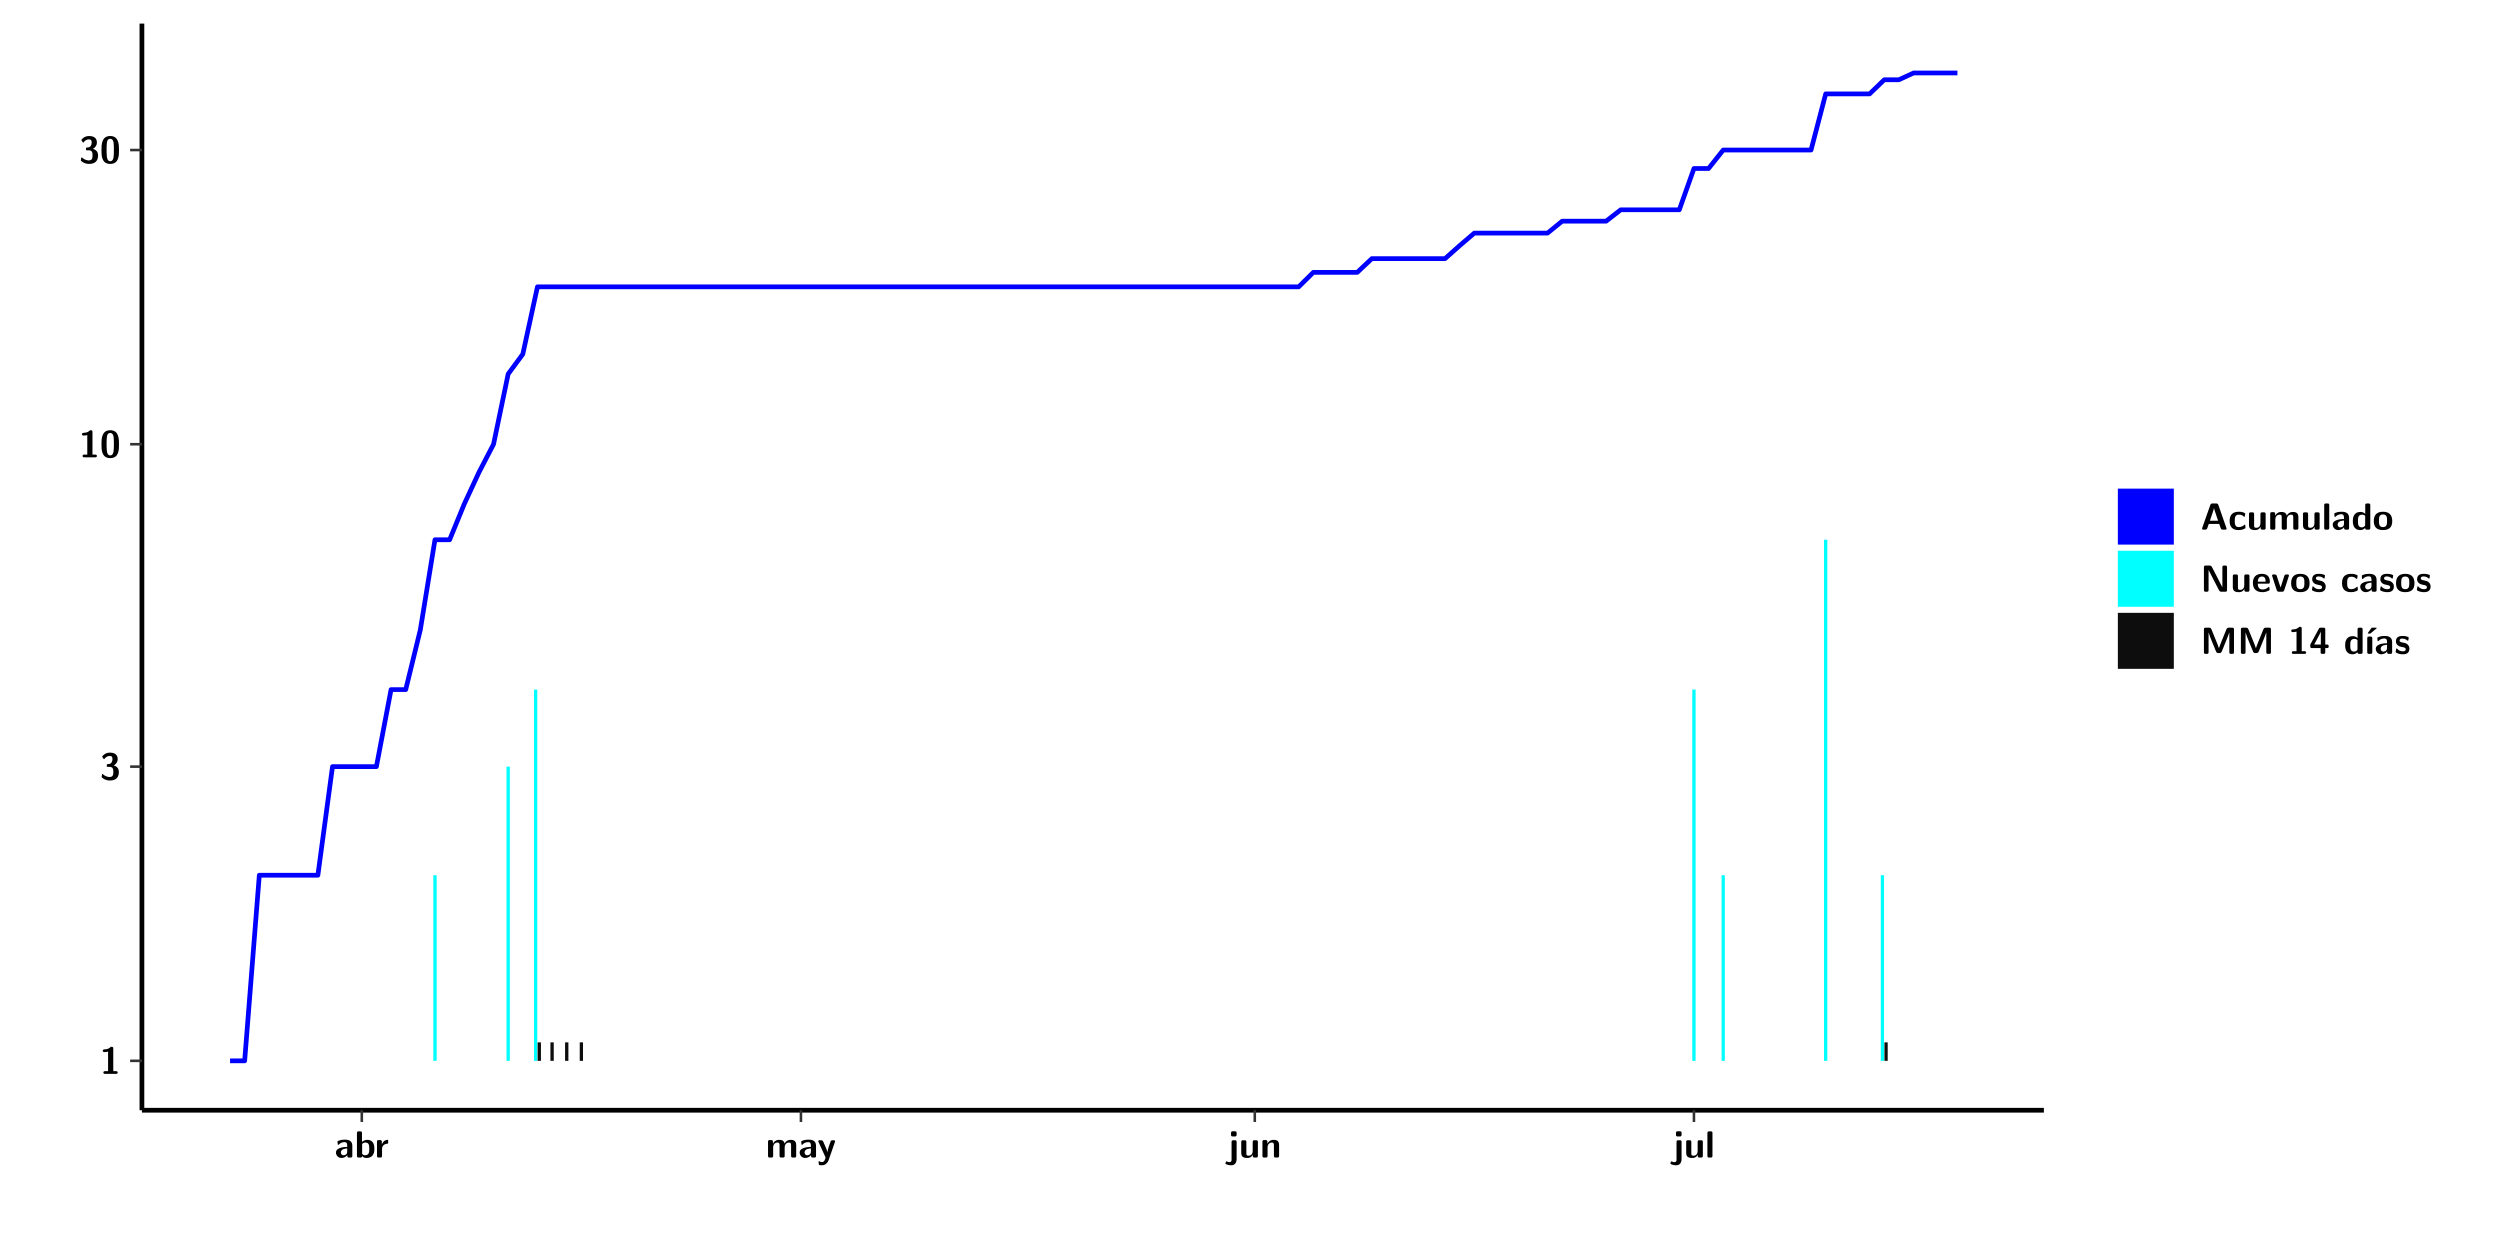
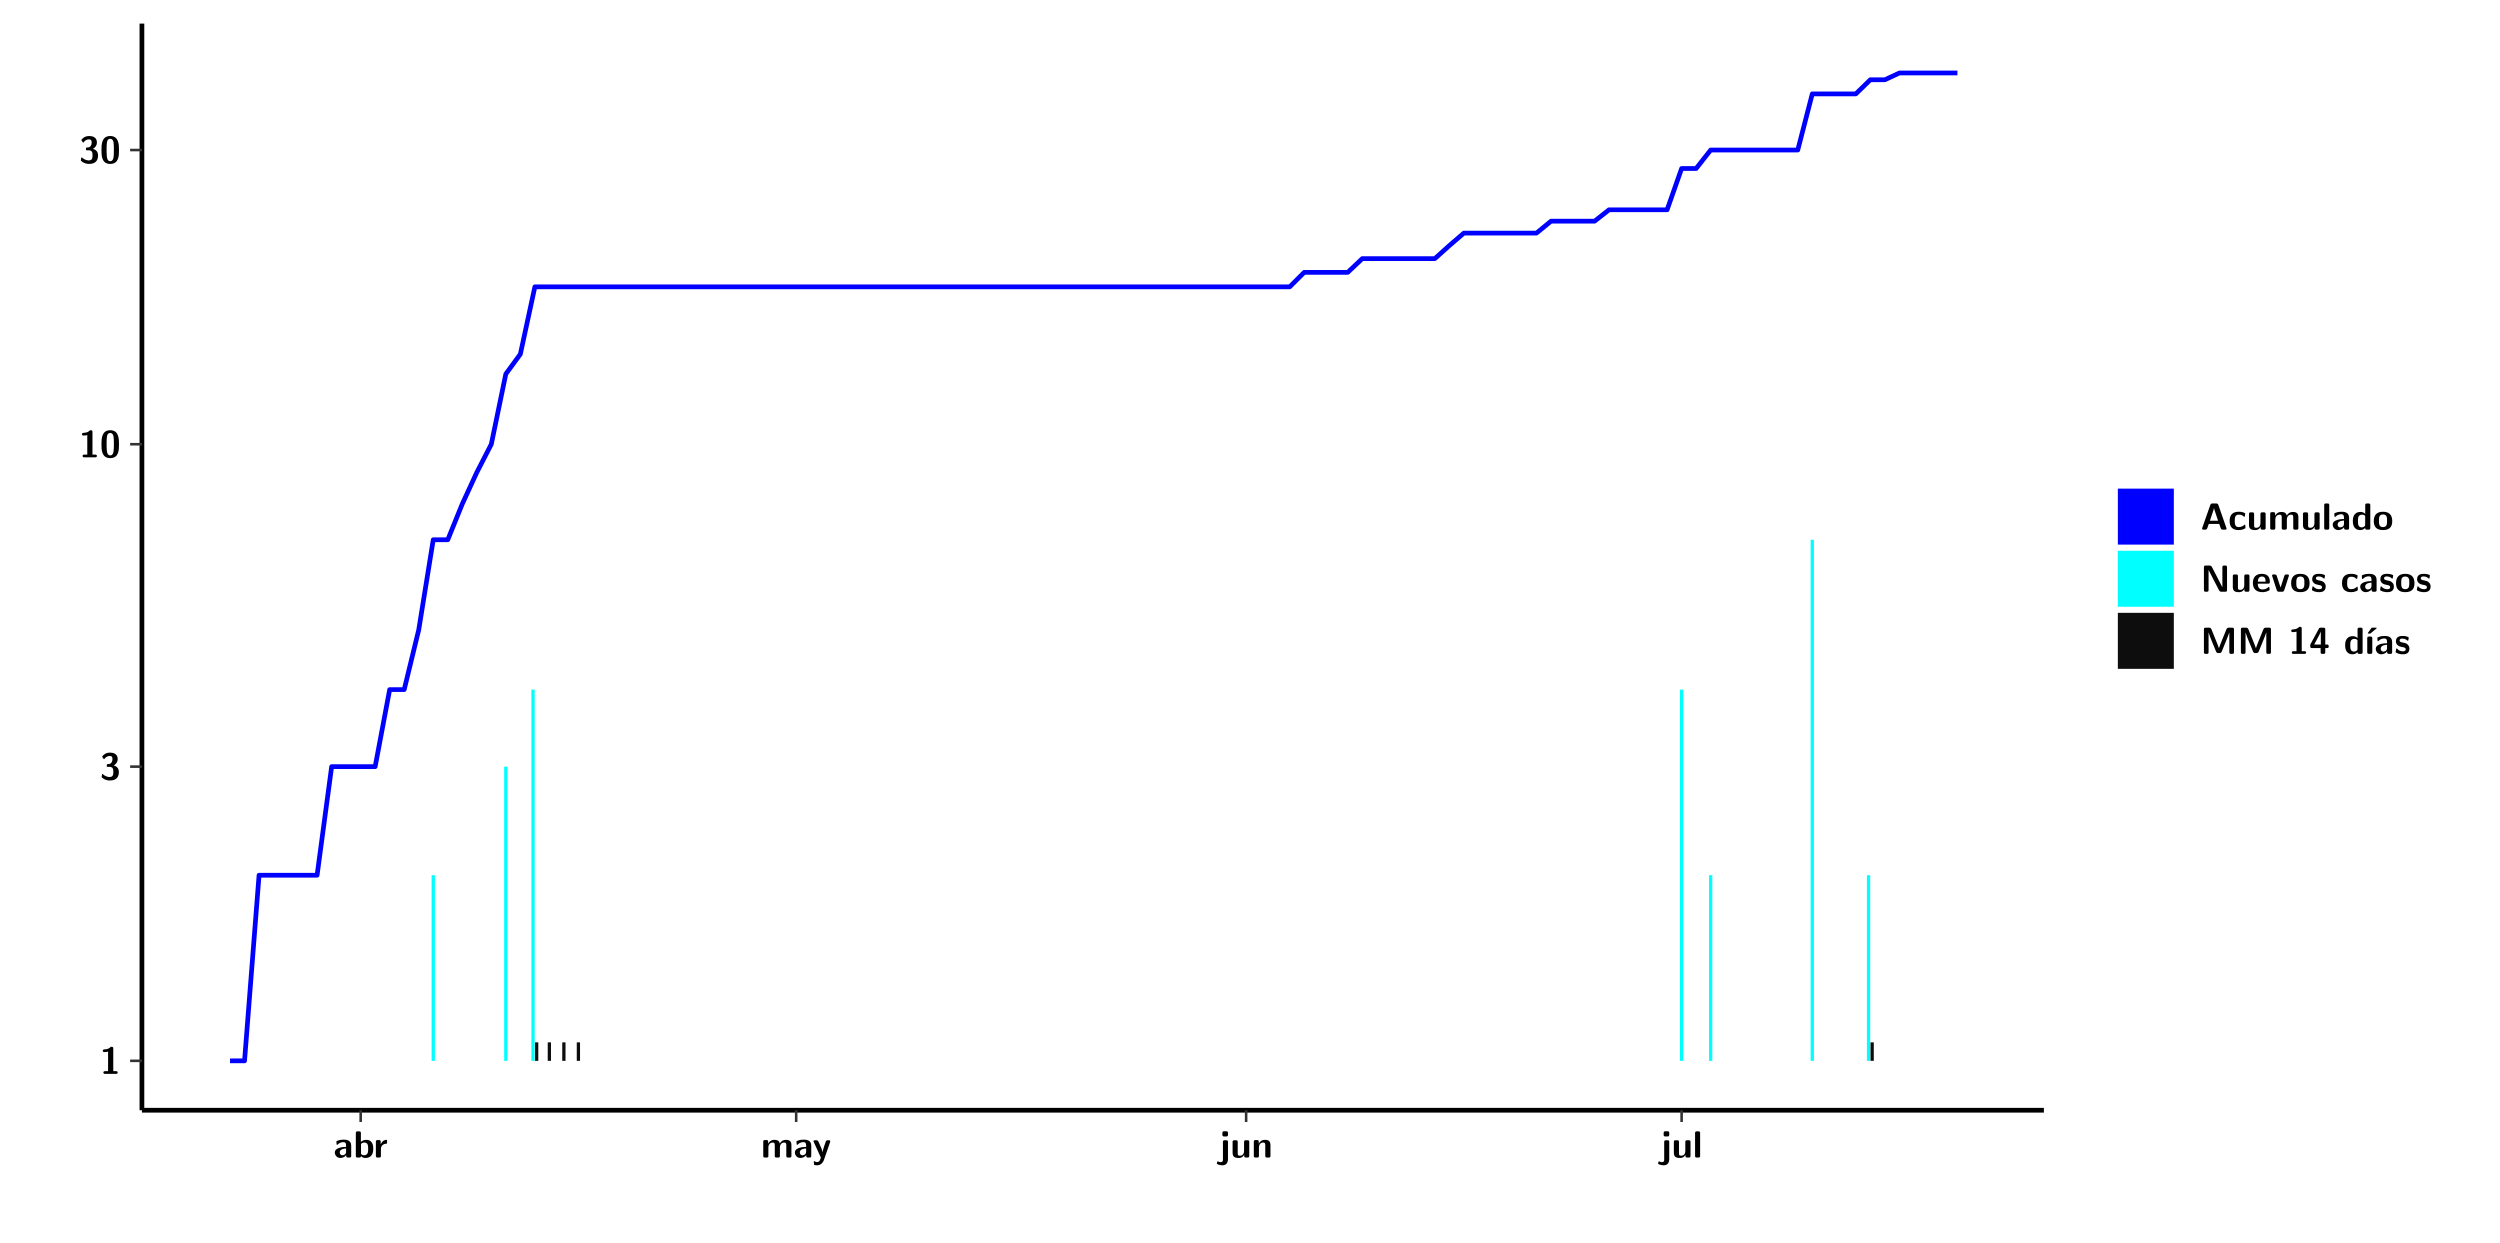
<svg xmlns="http://www.w3.org/2000/svg" xmlns:xlink="http://www.w3.org/1999/xlink" width="579.653pt" height="288pt" viewBox="0 0 579.653 288" version="1.1">
  <defs>
    <g>
      <symbol overflow="visible" id="glyph0-0">
        <path style="stroke:none;" d="" />
      </symbol>
      <symbol overflow="visible" id="glyph0-1">
        <path style="stroke:none;" d="M 3.109 -5.859 C 3.109 -6.016 3.109 -6.281 2.719 -6.281 C 2.547 -6.281 2.516 -6.266 2.406 -6.156 C 2.25 -6.016 1.922 -5.688 1.047 -5.672 C 0.891 -5.672 0.672 -5.609 0.672 -5.359 C 0.672 -5.047 0.969 -5.047 1.094 -5.047 C 1.344 -5.047 1.656 -5.078 1.906 -5.156 L 1.906 -0.625 L 1.234 -0.625 C 1.109 -0.625 0.812 -0.625 0.812 -0.312 C 0.812 0 1.109 0 1.234 0 L 3.719 0 C 3.828 0 4.141 0 4.141 -0.312 C 4.141 -0.625 3.828 -0.625 3.719 -0.625 L 3.109 -0.625 Z M 3.109 -5.859 " />
      </symbol>
      <symbol overflow="visible" id="glyph0-2">
        <path style="stroke:none;" d="M 0.844 -4.859 C 0.906 -4.766 0.953 -4.766 0.969 -4.766 C 1.031 -4.766 1.047 -4.797 1.094 -4.859 C 1.547 -5.5 2.172 -5.5 2.281 -5.5 C 2.844 -5.5 2.922 -5.203 2.922 -4.781 C 2.922 -4.656 2.922 -4.234 2.641 -3.906 C 2.438 -3.656 2.219 -3.641 1.953 -3.625 C 1.859 -3.609 1.688 -3.609 1.672 -3.578 C 1.609 -3.562 1.609 -3.5 1.609 -3.359 L 1.609 -3.203 C 1.609 -2.984 1.609 -2.969 1.844 -2.969 L 2.219 -2.969 C 3.031 -2.969 3.125 -2.469 3.125 -1.797 C 3.125 -1.203 3.062 -0.625 2.266 -0.625 C 1.984 -0.625 1.328 -0.688 0.75 -1.25 C 0.672 -1.328 0.656 -1.328 0.625 -1.328 C 0.531 -1.328 0.516 -1.25 0.516 -1.234 C 0.516 -1.234 0.406 -0.672 0.406 -0.625 C 0.406 -0.516 1.156 0.188 2.312 0.188 C 3.812 0.188 4.406 -0.609 4.406 -1.781 C 4.406 -2.562 3.984 -3.109 3.203 -3.297 C 3.906 -3.688 4.141 -4.266 4.141 -4.766 C 4.141 -6.156 2.891 -6.281 2.328 -6.281 C 1.125 -6.281 0.531 -5.422 0.531 -5.344 C 0.531 -5.297 0.594 -5.219 0.594 -5.219 Z M 0.844 -4.859 " />
      </symbol>
      <symbol overflow="visible" id="glyph0-3">
        <path style="stroke:none;" d="M 4.438 -3 C 4.438 -4.203 4.438 -6.281 2.406 -6.281 C 0.375 -6.281 0.375 -4.219 0.375 -3 C 0.375 -1.812 0.375 0.188 2.406 0.188 C 4.438 0.188 4.438 -1.781 4.438 -3 Z M 2.406 -0.438 C 1.75 -0.438 1.656 -1.25 1.625 -1.484 C 1.562 -1.953 1.562 -2.766 1.562 -3.125 C 1.562 -3.641 1.562 -4.203 1.625 -4.641 C 1.641 -4.875 1.734 -5.641 2.406 -5.641 C 3.047 -5.641 3.156 -4.906 3.188 -4.734 C 3.25 -4.281 3.25 -3.594 3.25 -3.125 C 3.25 -2.625 3.25 -1.953 3.188 -1.469 C 3.156 -1.234 3.062 -0.438 2.406 -0.438 Z M 2.406 -0.438 " />
      </symbol>
      <symbol overflow="visible" id="glyph0-4">
        <path style="stroke:none;" d="M 4.062 -2.766 C 4.062 -4.156 2.734 -4.156 2.297 -4.156 C 1.891 -4.156 1.453 -4.125 0.859 -3.891 C 0.672 -3.797 0.625 -3.781 0.625 -3.688 C 0.625 -3.625 0.688 -3.109 0.688 -3.047 C 0.703 -2.984 0.75 -2.938 0.812 -2.938 C 0.844 -2.938 0.875 -2.969 0.906 -3 C 1.281 -3.391 1.719 -3.578 2.266 -3.578 C 2.734 -3.578 2.875 -3.297 2.875 -2.781 L 2.875 -2.469 C 2.562 -2.469 0.266 -2.453 0.266 -1.172 C 0.266 -0.547 0.766 0.094 1.531 0.094 C 1.828 0.094 2.484 0.016 2.906 -0.594 L 2.906 -0.422 C 2.906 -0.141 2.969 0 3.328 0 L 3.641 0 C 3.984 0 4.062 -0.109 4.062 -0.422 Z M 2.875 -1.344 C 2.875 -0.531 2.047 -0.531 2.016 -0.531 C 1.641 -0.531 1.406 -0.844 1.406 -1.188 C 1.406 -2.047 2.625 -2.109 2.875 -2.109 Z M 2.875 -1.344 " />
      </symbol>
      <symbol overflow="visible" id="glyph0-5">
        <path style="stroke:none;" d="M 1.703 -5.656 C 1.703 -5.938 1.641 -6.078 1.281 -6.078 L 0.953 -6.078 C 0.641 -6.078 0.531 -5.984 0.531 -5.656 L 0.531 -0.422 C 0.531 -0.109 0.625 0 0.953 0 L 1.312 0 C 1.453 0 1.719 0 1.734 -0.344 C 2.125 0.094 2.578 0.094 2.719 0.094 C 4.578 0.094 4.578 -1.594 4.578 -2.031 C 4.578 -2.453 4.578 -4.109 2.938 -4.109 C 2.219 -4.109 1.781 -3.703 1.703 -3.625 Z M 1.734 -3.172 C 1.844 -3.281 2.109 -3.484 2.5 -3.484 C 3.391 -3.484 3.391 -2.672 3.391 -2.016 C 3.391 -1.375 3.391 -0.531 2.406 -0.531 C 2.047 -0.531 1.828 -0.75 1.734 -0.875 Z M 1.734 -3.172 " />
      </symbol>
      <symbol overflow="visible" id="glyph0-6">
        <path style="stroke:none;" d="M 1.703 -2.016 C 1.703 -2.844 2.391 -3.188 2.938 -3.219 C 3.109 -3.234 3.125 -3.234 3.125 -3.469 L 3.125 -3.875 C 3.125 -4.047 3.125 -4.109 2.969 -4.109 C 2.719 -4.109 2.078 -4.031 1.672 -3.078 L 1.656 -3.078 L 1.656 -3.641 C 1.656 -3.922 1.594 -4.062 1.234 -4.062 L 0.953 -4.062 C 0.641 -4.062 0.531 -3.969 0.531 -3.641 L 0.531 -0.422 C 0.531 -0.109 0.625 0 0.953 0 L 1.281 0 C 1.609 0 1.703 -0.109 1.703 -0.422 Z M 1.703 -2.016 " />
      </symbol>
      <symbol overflow="visible" id="glyph0-7">
        <path style="stroke:none;" d="M 7.062 -2.844 C 7.062 -3.75 6.672 -4.109 5.781 -4.109 C 5.156 -4.109 4.688 -3.828 4.359 -3.25 C 4.219 -4.078 3.484 -4.109 3.109 -4.109 C 2.938 -4.109 2.578 -4.109 2.188 -3.828 C 1.906 -3.625 1.734 -3.344 1.672 -3.203 L 1.672 -3.641 C 1.672 -3.922 1.609 -4.062 1.25 -4.062 L 0.953 -4.062 C 0.625 -4.062 0.531 -3.969 0.531 -3.641 L 0.531 -0.422 C 0.531 -0.109 0.625 0 0.953 0 L 1.297 0 C 1.625 0 1.719 -0.109 1.719 -0.422 L 1.719 -2.359 C 1.719 -3.141 2.25 -3.484 2.688 -3.484 C 3.109 -3.484 3.203 -3.297 3.203 -2.828 L 3.203 -0.422 C 3.203 -0.109 3.297 0 3.625 0 L 3.969 0 C 4.297 0 4.391 -0.109 4.391 -0.422 L 4.391 -2.359 C 4.391 -3.141 4.922 -3.484 5.359 -3.484 C 5.781 -3.484 5.875 -3.297 5.875 -2.828 L 5.875 -0.422 C 5.875 -0.109 5.969 0 6.297 0 L 6.641 0 C 6.984 0 7.062 -0.109 7.062 -0.422 Z M 7.062 -2.844 " />
      </symbol>
      <symbol overflow="visible" id="glyph0-8">
        <path style="stroke:none;" d="M 4.109 -3.609 C 4.141 -3.719 4.141 -3.734 4.141 -3.781 C 4.141 -4.016 3.906 -4.016 3.797 -4.016 L 3.609 -4.016 C 3.469 -4.016 3.266 -4.016 3.141 -3.812 C 3.109 -3.766 2.406 -1.828 2.359 -1.25 L 2.344 -1.25 C 2.312 -1.672 1.953 -2.484 1.562 -3.328 C 1.328 -3.891 1.266 -4.016 0.828 -4.016 L 0.594 -4.016 C 0.469 -4.016 0.25 -4.016 0.25 -3.781 C 0.25 -3.75 0.281 -3.688 0.297 -3.641 L 1.953 0 C 1.891 0.188 1.859 0.281 1.828 0.375 C 1.734 0.656 1.578 1.047 1.109 1.047 C 0.812 1.047 0.609 0.922 0.516 0.875 C 0.469 0.844 0.453 0.828 0.422 0.828 C 0.391 0.828 0.312 0.859 0.312 0.969 C 0.312 1.031 0.375 1.641 0.391 1.672 C 0.469 1.781 0.953 1.797 1.094 1.797 C 2.172 1.797 2.609 0.766 2.672 0.547 Z M 4.109 -3.609 " />
      </symbol>
      <symbol overflow="visible" id="glyph0-9">
        <path style="stroke:none;" d="M 1.969 -5.672 C 1.969 -5.953 1.906 -6.094 1.547 -6.094 L 1.094 -6.094 C 0.766 -6.094 0.672 -5.984 0.672 -5.672 L 0.672 -5.312 C 0.672 -5.031 0.734 -4.891 1.094 -4.891 L 1.547 -4.891 C 1.875 -4.891 1.969 -5 1.969 -5.312 Z M 0.797 0.484 C 0.797 0.703 0.797 1.062 0.25 1.062 C 0.156 1.062 -0.094 1.031 -0.266 0.922 C -0.359 0.875 -0.375 0.875 -0.406 0.875 C -0.484 0.875 -0.5 0.922 -0.547 1.094 C -0.609 1.281 -0.625 1.359 -0.625 1.391 C -0.625 1.547 0.109 1.797 0.656 1.797 C 1.625 1.797 1.969 1.141 1.969 0.281 L 1.969 -3.594 C 1.969 -3.875 1.906 -4.016 1.547 -4.016 L 1.219 -4.016 C 0.891 -4.016 0.797 -3.906 0.797 -3.594 Z M 0.797 0.484 " />
      </symbol>
      <symbol overflow="visible" id="glyph0-10">
        <path style="stroke:none;" d="M 4.391 -3.594 C 4.391 -3.875 4.328 -4.016 3.969 -4.016 L 3.609 -4.016 C 3.281 -4.016 3.188 -3.906 3.188 -3.594 L 3.188 -1.516 C 3.188 -0.938 2.891 -0.438 2.266 -0.438 C 1.766 -0.438 1.719 -0.562 1.719 -1.031 L 1.719 -3.594 C 1.719 -3.875 1.656 -4.016 1.297 -4.016 L 0.953 -4.016 C 0.625 -4.016 0.531 -3.922 0.531 -3.594 L 0.531 -1.109 C 0.531 -0.172 1.031 0.094 1.953 0.094 C 2.188 0.094 2.812 0.094 3.219 -0.656 L 3.219 -0.422 C 3.219 -0.141 3.281 0 3.641 0 L 3.969 0 C 4.297 0 4.391 -0.109 4.391 -0.422 Z M 4.391 -3.594 " />
      </symbol>
      <symbol overflow="visible" id="glyph0-11">
        <path style="stroke:none;" d="M 4.391 -2.844 C 4.391 -3.75 4 -4.109 3.109 -4.109 C 2.188 -4.109 1.781 -3.438 1.672 -3.203 L 1.672 -3.641 C 1.672 -3.922 1.609 -4.062 1.25 -4.062 L 0.953 -4.062 C 0.625 -4.062 0.531 -3.969 0.531 -3.641 L 0.531 -0.422 C 0.531 -0.109 0.625 0 0.953 0 L 1.297 0 C 1.625 0 1.719 -0.109 1.719 -0.422 L 1.719 -2.359 C 1.719 -3.125 2.219 -3.484 2.688 -3.484 C 3.109 -3.484 3.188 -3.281 3.188 -2.828 L 3.188 -0.422 C 3.188 -0.141 3.25 0 3.609 0 L 3.969 0 C 4.297 0 4.391 -0.109 4.391 -0.422 Z M 4.391 -2.844 " />
      </symbol>
      <symbol overflow="visible" id="glyph0-12">
        <path style="stroke:none;" d="M 1.703 -5.656 C 1.703 -5.938 1.641 -6.078 1.281 -6.078 L 0.953 -6.078 C 0.641 -6.078 0.531 -5.984 0.531 -5.656 L 0.531 -0.422 C 0.531 -0.109 0.625 0 0.953 0 L 1.281 0 C 1.609 0 1.703 -0.109 1.703 -0.422 Z M 1.703 -5.656 " />
      </symbol>
      <symbol overflow="visible" id="glyph0-13">
        <path style="stroke:none;" d="M 4.156 -5.703 C 4.031 -6.078 3.766 -6.078 3.594 -6.078 L 2.828 -6.078 C 2.641 -6.078 2.391 -6.078 2.266 -5.703 L 0.406 -0.406 C 0.375 -0.297 0.375 -0.281 0.375 -0.234 C 0.375 0 0.594 0 0.703 0 L 1.031 0 C 1.188 0 1.453 0 1.578 -0.344 L 1.922 -1.328 L 4.344 -1.328 L 4.641 -0.484 C 4.75 -0.172 4.812 0 5.234 0 L 5.703 0 C 5.828 0 6.047 0 6.047 -0.234 C 6.047 -0.281 6.047 -0.297 6 -0.406 Z M 2.812 -3.938 C 2.938 -4.328 3.062 -4.656 3.125 -4.969 L 3.141 -4.969 C 3.188 -4.766 3.188 -4.75 3.25 -4.547 L 4.078 -2.078 L 2.188 -2.078 Z M 2.812 -3.938 " />
      </symbol>
      <symbol overflow="visible" id="glyph0-14">
        <path style="stroke:none;" d="M 4 -0.438 C 4 -0.531 3.969 -0.938 3.953 -1.047 C 3.953 -1.078 3.938 -1.172 3.844 -1.172 C 3.812 -1.172 3.797 -1.172 3.703 -1.078 C 3.562 -0.953 3.141 -0.594 2.422 -0.594 C 1.516 -0.594 1.516 -1.469 1.516 -2.031 C 1.516 -2.75 1.562 -3.484 2.453 -3.484 C 3.031 -3.484 3.266 -3.344 3.578 -3.078 C 3.688 -2.984 3.703 -2.984 3.734 -2.984 C 3.828 -2.984 3.844 -3.062 3.844 -3.094 C 3.859 -3.172 3.953 -3.656 3.953 -3.703 C 3.953 -3.781 3.891 -3.812 3.75 -3.891 C 3.328 -4.078 3.062 -4.156 2.453 -4.156 C 1.141 -4.156 0.328 -3.547 0.328 -2.016 C 0.328 -0.562 1.078 0.094 2.406 0.094 C 2.641 0.094 3.172 0.094 3.75 -0.203 C 4 -0.344 4 -0.344 4 -0.438 Z M 4 -0.438 " />
      </symbol>
      <symbol overflow="visible" id="glyph0-15">
        <path style="stroke:none;" d="M 4.375 -5.656 C 4.375 -5.938 4.312 -6.078 3.953 -6.078 L 3.625 -6.078 C 3.297 -6.078 3.203 -5.969 3.203 -5.656 L 3.203 -3.672 C 2.812 -4.047 2.375 -4.109 2.109 -4.109 C 0.328 -4.109 0.328 -2.422 0.328 -2 C 0.328 -1.594 0.328 0.094 2.062 0.094 C 2.422 0.094 2.812 -0.016 3.188 -0.406 C 3.188 -0.094 3.297 0 3.609 0 L 3.953 0 C 4.281 0 4.375 -0.109 4.375 -0.422 Z M 3.188 -1.094 C 3.188 -0.953 3.188 -0.875 2.922 -0.688 C 2.703 -0.547 2.5 -0.531 2.406 -0.531 C 1.516 -0.531 1.516 -1.344 1.516 -2 C 1.516 -2.656 1.516 -3.484 2.5 -3.484 C 2.75 -3.484 2.984 -3.391 3.188 -3.203 Z M 3.188 -1.094 " />
      </symbol>
      <symbol overflow="visible" id="glyph0-16">
        <path style="stroke:none;" d="M 4.547 -1.969 C 4.547 -3.406 3.844 -4.156 2.406 -4.156 C 0.953 -4.156 0.266 -3.391 0.266 -1.969 C 0.266 -0.547 1.031 0.094 2.406 0.094 C 3.781 0.094 4.547 -0.531 4.547 -1.969 Z M 2.406 -0.594 C 1.469 -0.594 1.469 -1.375 1.469 -2.078 C 1.469 -2.75 1.469 -3.531 2.406 -3.531 C 3.344 -3.531 3.344 -2.766 3.344 -2.078 C 3.344 -1.391 3.344 -0.594 2.406 -0.594 Z M 2.406 -0.594 " />
      </symbol>
      <symbol overflow="visible" id="glyph0-17">
        <path style="stroke:none;" d="M 2.656 -5.734 C 2.469 -6.078 2.203 -6.078 2.031 -6.078 L 1.219 -6.078 C 0.906 -6.078 0.797 -5.984 0.797 -5.656 L 0.797 -0.422 C 0.797 -0.109 0.891 0 1.219 0 L 1.453 0 C 1.781 0 1.875 -0.109 1.875 -0.422 L 1.875 -5.016 L 1.891 -5.016 L 4.297 -0.344 C 4.484 0 4.75 0 4.922 0 L 5.734 0 C 6.062 0 6.156 -0.109 6.156 -0.422 L 6.156 -5.656 C 6.156 -5.938 6.094 -6.078 5.734 -6.078 L 5.5 -6.078 C 5.156 -6.078 5.078 -5.969 5.078 -5.656 L 5.078 -1.062 L 5.062 -1.062 Z M 2.656 -5.734 " />
      </symbol>
      <symbol overflow="visible" id="glyph0-18">
        <path style="stroke:none;" d="M 3.781 -1.875 C 3.984 -1.875 4.203 -1.891 4.203 -2.281 C 4.203 -3.406 3.672 -4.156 2.359 -4.156 C 0.969 -4.156 0.266 -3.375 0.266 -2.047 C 0.266 -0.609 1.109 0.094 2.484 0.094 C 2.812 0.094 3.312 0.047 3.891 -0.234 C 4.078 -0.328 4.141 -0.359 4.141 -0.469 C 4.141 -0.531 4.125 -0.781 4.109 -0.844 C 4.078 -1.125 4.062 -1.125 3.984 -1.125 C 3.953 -1.125 3.938 -1.125 3.844 -1.047 C 3.328 -0.594 2.797 -0.531 2.516 -0.531 C 1.531 -0.531 1.422 -1.312 1.391 -1.875 Z M 1.406 -2.344 C 1.422 -2.875 1.609 -3.531 2.359 -3.531 C 3.062 -3.531 3.203 -3.031 3.219 -2.344 Z M 1.406 -2.344 " />
      </symbol>
      <symbol overflow="visible" id="glyph0-19">
        <path style="stroke:none;" d="M 4.109 -3.609 C 4.141 -3.719 4.141 -3.75 4.141 -3.766 C 4.141 -4.016 3.922 -4.016 3.797 -4.016 L 3.609 -4.016 C 3.25 -4.016 3.141 -3.891 3.062 -3.641 L 2.203 -0.984 L 1.328 -3.641 C 1.266 -3.828 1.203 -4.016 0.781 -4.016 L 0.578 -4.016 C 0.453 -4.016 0.234 -4.016 0.234 -3.766 C 0.234 -3.75 0.234 -3.719 0.266 -3.609 L 1.312 -0.375 C 1.438 0 1.703 0 1.859 0 L 2.5 0 C 2.672 0 2.938 0 3.062 -0.375 Z M 4.109 -3.609 " />
      </symbol>
      <symbol overflow="visible" id="glyph0-20">
        <path style="stroke:none;" d="M 3.469 -1.234 C 3.469 -1.734 3.203 -2.031 3.047 -2.172 C 2.703 -2.484 2.391 -2.547 2.031 -2.609 C 1.547 -2.703 1.188 -2.766 1.188 -3.109 C 1.188 -3.469 1.484 -3.547 1.828 -3.547 C 2.406 -3.547 2.719 -3.328 2.953 -3.125 C 3.047 -3.047 3.062 -3.047 3.094 -3.047 C 3.188 -3.047 3.203 -3.125 3.203 -3.156 C 3.219 -3.219 3.312 -3.719 3.312 -3.766 C 3.312 -3.906 2.844 -4.031 2.75 -4.062 C 2.406 -4.156 2.125 -4.156 1.891 -4.156 C 1.5 -4.156 0.328 -4.156 0.328 -2.906 C 0.328 -2.484 0.516 -2.219 0.75 -2 C 1.062 -1.734 1.406 -1.672 1.906 -1.562 C 2.156 -1.531 2.609 -1.453 2.609 -1.062 C 2.609 -0.656 2.266 -0.594 1.922 -0.594 C 1.531 -0.594 1.047 -0.703 0.625 -1.188 C 0.594 -1.234 0.562 -1.266 0.516 -1.266 C 0.422 -1.266 0.406 -1.188 0.391 -1.125 C 0.375 -1.016 0.266 -0.516 0.266 -0.422 C 0.266 -0.266 0.922 -0.062 0.922 -0.047 C 1.406 0.094 1.766 0.094 1.922 0.094 C 2.359 0.094 3.469 0.062 3.469 -1.234 Z M 3.469 -1.234 " />
      </symbol>
      <symbol overflow="visible" id="glyph0-21">
        <path style="stroke:none;" d="M 4.859 -2.859 C 4.688 -2.422 4.359 -1.609 4.281 -1.312 C 4.203 -1.625 3.844 -2.484 3.656 -2.953 L 2.531 -5.719 C 2.391 -6.078 2.109 -6.078 1.953 -6.078 L 1.219 -6.078 C 0.906 -6.078 0.797 -5.984 0.797 -5.656 L 0.797 -0.422 C 0.797 -0.109 0.891 0 1.219 0 L 1.453 0 C 1.781 0 1.875 -0.109 1.875 -0.422 L 1.875 -4.953 L 1.891 -4.953 C 1.984 -4.562 2.375 -3.578 2.578 -3.062 L 3.609 -0.562 C 3.766 -0.188 3.969 -0.188 4.266 -0.188 C 4.562 -0.188 4.781 -0.188 4.938 -0.562 L 6.062 -3.328 C 6.141 -3.531 6.625 -4.719 6.672 -4.953 L 6.688 -4.953 L 6.688 -0.422 C 6.688 -0.141 6.75 0 7.109 0 L 7.344 0 C 7.672 0 7.766 -0.109 7.766 -0.422 L 7.766 -5.656 C 7.766 -5.938 7.703 -6.078 7.344 -6.078 L 6.609 -6.078 C 6.391 -6.078 6.172 -6.062 6.016 -5.703 Z M 4.859 -2.859 " />
      </symbol>
      <symbol overflow="visible" id="glyph0-22">
        <path style="stroke:none;" d="M 0.344 -2.297 C 0.266 -2.172 0.266 -2.141 0.266 -1.984 L 0.266 -1.766 C 0.266 -1.484 0.328 -1.344 0.688 -1.344 L 2.672 -1.344 L 2.672 -0.422 C 2.672 -0.141 2.719 0 3.078 0 L 3.328 0 C 3.656 0 3.75 -0.109 3.75 -0.422 L 3.75 -1.344 L 4.125 -1.344 C 4.391 -1.344 4.547 -1.406 4.547 -1.75 C 4.547 -2.078 4.422 -2.172 4.125 -2.172 L 3.75 -2.172 L 3.75 -5.656 C 3.75 -5.984 3.656 -6.078 3.328 -6.078 L 2.688 -6.078 C 2.531 -6.078 2.391 -6.078 2.281 -5.875 Z M 1.188 -2.172 C 2.578 -4.75 2.672 -5.016 2.703 -5.156 L 2.719 -5.156 L 2.719 -2.172 Z M 1.188 -2.172 " />
      </symbol>
      <symbol overflow="visible" id="glyph0-23">
        <path style="stroke:none;" d="M 3.906 -5.844 C 3.953 -5.875 4 -5.922 4 -5.969 C 4 -6.078 3.906 -6.078 3.766 -6.078 L 3.047 -6.078 C 2.875 -6.078 2.859 -6.078 2.781 -5.984 L 2.031 -4.953 C 1.953 -4.859 1.953 -4.844 1.953 -4.828 C 1.953 -4.703 2.047 -4.703 2.188 -4.703 L 2.516 -4.703 Z M 3.906 -5.844 " />
      </symbol>
      <symbol overflow="visible" id="glyph0-24">
        <path style="stroke:none;" d="M 1.703 -3.594 C 1.703 -3.875 1.641 -4.016 1.281 -4.016 L 0.953 -4.016 C 0.641 -4.016 0.531 -3.922 0.531 -3.594 L 0.531 -0.422 C 0.531 -0.109 0.625 0 0.953 0 L 1.281 0 C 1.609 0 1.703 -0.109 1.703 -0.422 Z M 1.703 -3.594 " />
      </symbol>
    </g>
    <clipPath id="clip1">
      <path d="M 0 0 L 576.008 0 L 576.008 288 L 0 288 Z M 0 0 " />
    </clipPath>
    <clipPath id="clip2">
      <path d="M 32.906 5.477 L 473.898 5.477 L 473.898 257.414 L 32.906 257.414 Z M 32.906 5.477 " />
    </clipPath>
  </defs>
  <g id="surface1">
    <g clip-path="url(#clip1)" clip-rule="nonzero">
      <path style="fill-rule:nonzero;fill:rgb(100%,100%,100%);fill-opacity:1;stroke-width:0.598;stroke-linecap:round;stroke-linejoin:round;stroke:rgb(100%,100%,100%);stroke-opacity:1;stroke-miterlimit:10;" d="M 0 0 L 0 288.004 L 576.008 288.004 L 576.008 0 Z M 0 0 " transform="matrix(1,0,0,-1,0,288)" />
    </g>
    <g clip-path="url(#clip2)" clip-rule="nonzero">
      <path style=" stroke:none;fill-rule:nonzero;fill:rgb(100%,100%,100%);fill-opacity:1;" d="M 32.906 257.414 L 32.906 5.477 L 473.898 5.477 L 473.898 257.414 Z M 32.906 257.414 " />
    </g>
-     <path style=" stroke:none;fill-rule:nonzero;fill:rgb(0%,100%,100%);fill-opacity:1;" d="M 100.473 245.969 L 100.473 202.93 L 101.242 202.93 L 101.242 245.969 Z M 100.473 245.969 " />
-     <path style=" stroke:none;fill-rule:nonzero;fill:rgb(0%,100%,100%);fill-opacity:1;" d="M 117.441 245.969 L 117.441 177.754 L 118.207 177.754 L 118.207 245.969 Z M 117.441 245.969 " />
-     <path style=" stroke:none;fill-rule:nonzero;fill:rgb(0%,100%,100%);fill-opacity:1;" d="M 123.809 245.969 L 123.809 159.891 L 124.574 159.891 L 124.574 245.969 Z M 123.809 245.969 " />
-     <path style=" stroke:none;fill-rule:nonzero;fill:rgb(4.999%,4.999%,4.999%);fill-opacity:1;" d="M 124.652 245.969 L 124.652 241.684 L 125.422 241.684 L 125.422 245.969 Z M 124.652 245.969 " />
-     <path style=" stroke:none;fill-rule:nonzero;fill:rgb(4.999%,4.999%,4.999%);fill-opacity:1;" d="M 127.625 245.969 L 127.625 241.684 L 128.391 241.684 L 128.391 245.969 Z M 127.625 245.969 " />
-     <path style=" stroke:none;fill-rule:nonzero;fill:rgb(4.999%,4.999%,4.999%);fill-opacity:1;" d="M 131.02 245.969 L 131.02 241.684 L 131.789 241.684 L 131.789 245.969 Z M 131.02 245.969 " />
-     <path style=" stroke:none;fill-rule:nonzero;fill:rgb(4.999%,4.999%,4.999%);fill-opacity:1;" d="M 134.418 245.969 L 134.418 241.684 L 135.176 241.684 L 135.176 245.969 Z M 134.418 245.969 " />
-     <path style=" stroke:none;fill-rule:nonzero;fill:rgb(0%,100%,100%);fill-opacity:1;" d="M 392.375 245.969 L 392.375 159.891 L 393.141 159.891 L 393.141 245.969 Z M 392.375 245.969 " />
-     <path style=" stroke:none;fill-rule:nonzero;fill:rgb(0%,100%,100%);fill-opacity:1;" d="M 399.168 245.969 L 399.168 202.93 L 399.926 202.93 L 399.926 245.969 Z M 399.168 245.969 " />
-     <path style=" stroke:none;fill-rule:nonzero;fill:rgb(0%,100%,100%);fill-opacity:1;" d="M 422.918 245.969 L 422.918 125.148 L 423.688 125.148 L 423.688 245.969 Z M 422.918 245.969 " />
-     <path style=" stroke:none;fill-rule:nonzero;fill:rgb(0%,100%,100%);fill-opacity:1;" d="M 436.082 245.969 L 436.082 202.93 L 436.836 202.93 L 436.836 245.969 Z M 436.082 245.969 " />
-     <path style=" stroke:none;fill-rule:nonzero;fill:rgb(4.999%,4.999%,4.999%);fill-opacity:1;" d="M 436.926 245.969 L 436.926 241.684 L 437.684 241.684 L 437.684 245.969 Z M 436.926 245.969 " />
-     <path style="fill:none;stroke-width:1.096;stroke-linecap:butt;stroke-linejoin:round;stroke:rgb(0%,0%,100%);stroke-opacity:1;stroke-miterlimit:10;" d="M 53.34 42.031 L 56.727 42.031 L 60.125 85.07 L 73.703 85.07 L 77.094 110.246 L 87.273 110.246 L 90.672 128.109 L 94.07 128.109 L 97.457 141.961 L 100.852 162.852 L 104.25 162.852 L 107.648 171.141 L 111.035 178.453 L 114.434 185 L 117.828 201.289 L 121.219 205.891 L 124.613 221.492 L 301.113 221.492 L 304.512 224.852 L 314.695 224.852 L 318.082 228.039 L 335.059 228.039 L 338.457 231.066 L 341.844 233.957 L 358.82 233.957 L 362.207 236.715 L 372.387 236.715 L 375.785 239.355 L 389.363 239.355 L 392.762 248.93 L 396.148 248.93 L 399.547 253.215 L 419.91 253.215 L 423.309 266.234 L 433.488 266.234 L 436.887 269.504 L 440.273 269.504 L 443.672 271.078 L 453.855 271.078 " transform="matrix(1,0,0,-1,0,288)" />
+     <path style=" stroke:none;fill-rule:nonzero;fill:rgb(0%,100%,100%);fill-opacity:1;" d="M 100.074 245.969 L 100.074 202.93 L 100.832 202.93 L 100.832 245.969 Z M 100.074 245.969 " />
+     <path style=" stroke:none;fill-rule:nonzero;fill:rgb(0%,100%,100%);fill-opacity:1;" d="M 116.902 245.969 L 116.902 177.754 L 117.66 177.754 L 117.66 245.969 Z M 116.902 245.969 " />
+     <path style=" stroke:none;fill-rule:nonzero;fill:rgb(0%,100%,100%);fill-opacity:1;" d="M 123.211 245.969 L 123.211 159.891 L 123.965 159.891 L 123.965 245.969 Z M 123.211 245.969 " />
+     <path style=" stroke:none;fill-rule:nonzero;fill:rgb(4.999%,4.999%,4.999%);fill-opacity:1;" d="M 124.055 245.969 L 124.055 241.684 L 124.812 241.684 L 124.812 245.969 Z M 124.055 245.969 " />
+     <path style=" stroke:none;fill-rule:nonzero;fill:rgb(4.999%,4.999%,4.999%);fill-opacity:1;" d="M 126.996 245.969 L 126.996 241.684 L 127.754 241.684 L 127.754 245.969 Z M 126.996 245.969 " />
+     <path style=" stroke:none;fill-rule:nonzero;fill:rgb(4.999%,4.999%,4.999%);fill-opacity:1;" d="M 130.363 245.969 L 130.363 241.684 L 131.121 241.684 L 131.121 245.969 Z M 130.363 245.969 " />
+     <path style=" stroke:none;fill-rule:nonzero;fill:rgb(4.999%,4.999%,4.999%);fill-opacity:1;" d="M 133.73 245.969 L 133.73 241.684 L 134.488 241.684 L 134.488 245.969 Z M 133.73 245.969 " />
+     <path style=" stroke:none;fill-rule:nonzero;fill:rgb(0%,100%,100%);fill-opacity:1;" d="M 389.523 245.969 L 389.523 159.891 L 390.281 159.891 L 390.281 245.969 Z M 389.523 245.969 " />
+     <path style=" stroke:none;fill-rule:nonzero;fill:rgb(0%,100%,100%);fill-opacity:1;" d="M 396.258 245.969 L 396.258 202.93 L 397.016 202.93 L 397.016 245.969 Z M 396.258 245.969 " />
+     <path style=" stroke:none;fill-rule:nonzero;fill:rgb(0%,100%,100%);fill-opacity:1;" d="M 419.82 245.969 L 419.82 125.148 L 420.578 125.148 L 420.578 245.969 Z M 419.82 245.969 " />
+     <path style=" stroke:none;fill-rule:nonzero;fill:rgb(0%,100%,100%);fill-opacity:1;" d="M 432.863 245.969 L 432.863 202.93 L 433.621 202.93 L 433.621 245.969 Z M 432.863 245.969 " />
+     <path style=" stroke:none;fill-rule:nonzero;fill:rgb(4.999%,4.999%,4.999%);fill-opacity:1;" d="M 433.699 245.969 L 433.699 241.684 L 434.457 241.684 L 434.457 245.969 Z M 433.699 245.969 " />
+     <path style="fill:none;stroke-width:1.096;stroke-linecap:butt;stroke-linejoin:round;stroke:rgb(0%,0%,100%);stroke-opacity:1;stroke-miterlimit:10;" d="M 53.332 42.031 L 56.699 42.031 L 60.066 85.07 L 73.523 85.07 L 76.895 110.246 L 86.984 110.246 L 90.352 128.109 L 93.719 128.109 L 97.086 141.961 L 100.453 162.852 L 103.82 162.852 L 107.18 171.141 L 110.547 178.453 L 113.914 185 L 117.281 201.289 L 120.648 205.891 L 124.016 221.492 L 299.031 221.492 L 302.398 224.852 L 312.492 224.852 L 315.859 228.039 L 332.688 228.039 L 336.055 231.066 L 339.422 233.957 L 356.25 233.957 L 359.617 236.715 L 369.707 236.715 L 373.074 239.355 L 386.535 239.355 L 389.902 248.93 L 393.27 248.93 L 396.637 253.215 L 416.832 253.215 L 420.199 266.234 L 430.293 266.234 L 433.66 269.504 L 437.027 269.504 L 440.395 271.078 L 453.855 271.078 " transform="matrix(1,0,0,-1,0,288)" />
    <path style="fill:none;stroke-width:1.096;stroke-linecap:butt;stroke-linejoin:round;stroke:rgb(0%,0%,0%);stroke-opacity:1;stroke-miterlimit:10;" d="M 32.906 30.586 L 32.906 282.523 " transform="matrix(1,0,0,-1,0,288)" />
    <g style="fill:rgb(0%,0%,0%);fill-opacity:1;">
      <use xlink:href="#glyph0-1" x="23.153" y="248.986" />
    </g>
    <g style="fill:rgb(0%,0%,0%);fill-opacity:1;">
      <use xlink:href="#glyph0-2" x="23.153" y="180.782" />
    </g>
    <g style="fill:rgb(0%,0%,0%);fill-opacity:1;">
      <use xlink:href="#glyph0-1" x="18.331" y="106.032" />
      <use xlink:href="#glyph0-3" x="23.153" y="106.032" />
    </g>
    <g style="fill:rgb(0%,0%,0%);fill-opacity:1;">
      <use xlink:href="#glyph0-2" x="18.331" y="37.818" />
      <use xlink:href="#glyph0-3" x="23.153" y="37.818" />
    </g>
    <path style="fill:none;stroke-width:0.598;stroke-linecap:butt;stroke-linejoin:round;stroke:rgb(20%,20%,20%);stroke-opacity:1;stroke-miterlimit:10;" d="M 30.168 42.031 L 32.906 42.031 " transform="matrix(1,0,0,-1,0,288)" />
    <path style="fill:none;stroke-width:0.598;stroke-linecap:butt;stroke-linejoin:round;stroke:rgb(20%,20%,20%);stroke-opacity:1;stroke-miterlimit:10;" d="M 30.168 110.246 L 32.906 110.246 " transform="matrix(1,0,0,-1,0,288)" />
    <path style="fill:none;stroke-width:0.598;stroke-linecap:butt;stroke-linejoin:round;stroke:rgb(20%,20%,20%);stroke-opacity:1;stroke-miterlimit:10;" d="M 30.168 185 L 32.906 185 " transform="matrix(1,0,0,-1,0,288)" />
    <path style="fill:none;stroke-width:0.598;stroke-linecap:butt;stroke-linejoin:round;stroke:rgb(20%,20%,20%);stroke-opacity:1;stroke-miterlimit:10;" d="M 30.168 253.215 L 32.906 253.215 " transform="matrix(1,0,0,-1,0,288)" />
    <path style="fill:none;stroke-width:1.096;stroke-linecap:butt;stroke-linejoin:round;stroke:rgb(0%,0%,0%);stroke-opacity:1;stroke-miterlimit:10;" d="M 32.906 30.586 L 473.898 30.586 " transform="matrix(1,0,0,-1,0,288)" />
-     <path style="fill:none;stroke-width:0.598;stroke-linecap:butt;stroke-linejoin:round;stroke:rgb(20%,20%,20%);stroke-opacity:1;stroke-miterlimit:10;" d="M 83.887 27.848 L 83.887 30.586 " transform="matrix(1,0,0,-1,0,288)" />
-     <path style="fill:none;stroke-width:0.598;stroke-linecap:butt;stroke-linejoin:round;stroke:rgb(20%,20%,20%);stroke-opacity:1;stroke-miterlimit:10;" d="M 185.707 27.848 L 185.707 30.586 " transform="matrix(1,0,0,-1,0,288)" />
-     <path style="fill:none;stroke-width:0.598;stroke-linecap:butt;stroke-linejoin:round;stroke:rgb(20%,20%,20%);stroke-opacity:1;stroke-miterlimit:10;" d="M 290.934 27.848 L 290.934 30.586 " transform="matrix(1,0,0,-1,0,288)" />
-     <path style="fill:none;stroke-width:0.598;stroke-linecap:butt;stroke-linejoin:round;stroke:rgb(20%,20%,20%);stroke-opacity:1;stroke-miterlimit:10;" d="M 392.762 27.848 L 392.762 30.586 " transform="matrix(1,0,0,-1,0,288)" />
-     <g style="fill:rgb(0%,0%,0%);fill-opacity:1;">
-       <use xlink:href="#glyph0-4" x="77.627" y="268.394" />
-       <use xlink:href="#glyph0-5" x="82.23" y="268.394" />
-     </g>
-     <g style="fill:rgb(0%,0%,0%);fill-opacity:1;">
-       <use xlink:href="#glyph0-6" x="86.877" y="268.394" />
-     </g>
-     <g style="fill:rgb(0%,0%,0%);fill-opacity:1;">
-       <use xlink:href="#glyph0-7" x="177.545" y="268.394" />
-       <use xlink:href="#glyph0-4" x="185.143" y="268.394" />
-     </g>
-     <g style="fill:rgb(0%,0%,0%);fill-opacity:1;">
-       <use xlink:href="#glyph0-8" x="189.474" y="268.394" />
-     </g>
-     <g style="fill:rgb(0%,0%,0%);fill-opacity:1;">
-       <use xlink:href="#glyph0-9" x="284.755" y="268.394" />
-       <use xlink:href="#glyph0-10" x="287.263" y="268.394" />
-       <use xlink:href="#glyph0-11" x="292.182" y="268.394" />
-     </g>
-     <g style="fill:rgb(0%,0%,0%);fill-opacity:1;">
-       <use xlink:href="#glyph0-9" x="387.923" y="268.394" />
-       <use xlink:href="#glyph0-10" x="390.431" y="268.394" />
-       <use xlink:href="#glyph0-12" x="395.35" y="268.394" />
+     <path style="fill:none;stroke-width:0.598;stroke-linecap:butt;stroke-linejoin:round;stroke:rgb(20%,20%,20%);stroke-opacity:1;stroke-miterlimit:10;" d="M 83.629 27.848 L 83.629 30.586 " transform="matrix(1,0,0,-1,0,288)" />
+     <path style="fill:none;stroke-width:0.598;stroke-linecap:butt;stroke-linejoin:round;stroke:rgb(20%,20%,20%);stroke-opacity:1;stroke-miterlimit:10;" d="M 184.602 27.848 L 184.602 30.586 " transform="matrix(1,0,0,-1,0,288)" />
+     <path style="fill:none;stroke-width:0.598;stroke-linecap:butt;stroke-linejoin:round;stroke:rgb(20%,20%,20%);stroke-opacity:1;stroke-miterlimit:10;" d="M 288.93 27.848 L 288.93 30.586 " transform="matrix(1,0,0,-1,0,288)" />
+     <path style="fill:none;stroke-width:0.598;stroke-linecap:butt;stroke-linejoin:round;stroke:rgb(20%,20%,20%);stroke-opacity:1;stroke-miterlimit:10;" d="M 389.902 27.848 L 389.902 30.586 " transform="matrix(1,0,0,-1,0,288)" />
+     <g style="fill:rgb(0%,0%,0%);fill-opacity:1;">
+       <use xlink:href="#glyph0-4" x="77.368" y="268.394" />
+       <use xlink:href="#glyph0-5" x="81.971" y="268.394" />
+     </g>
+     <g style="fill:rgb(0%,0%,0%);fill-opacity:1;">
+       <use xlink:href="#glyph0-6" x="86.618" y="268.394" />
+     </g>
+     <g style="fill:rgb(0%,0%,0%);fill-opacity:1;">
+       <use xlink:href="#glyph0-7" x="176.439" y="268.394" />
+       <use xlink:href="#glyph0-4" x="184.037" y="268.394" />
+     </g>
+     <g style="fill:rgb(0%,0%,0%);fill-opacity:1;">
+       <use xlink:href="#glyph0-8" x="188.368" y="268.394" />
+     </g>
+     <g style="fill:rgb(0%,0%,0%);fill-opacity:1;">
+       <use xlink:href="#glyph0-9" x="282.753" y="268.394" />
+       <use xlink:href="#glyph0-10" x="285.261" y="268.394" />
+       <use xlink:href="#glyph0-11" x="290.18" y="268.394" />
+     </g>
+     <g style="fill:rgb(0%,0%,0%);fill-opacity:1;">
+       <use xlink:href="#glyph0-9" x="385.064" y="268.394" />
+       <use xlink:href="#glyph0-10" x="387.572" y="268.394" />
+       <use xlink:href="#glyph0-12" x="392.491" y="268.394" />
    </g>
    <path style=" stroke:none;fill-rule:nonzero;fill:rgb(100%,100%,100%);fill-opacity:1;" d="M 484.859 161.262 L 484.859 101.625 L 570.527 101.625 L 570.527 161.262 Z M 484.859 161.262 " />
    <path style=" stroke:none;fill-rule:nonzero;fill:rgb(0%,0%,100%);fill-opacity:1;" d="M 491.047 126.273 L 491.047 113.293 L 504.027 113.293 L 504.027 126.273 Z M 491.047 126.273 " />
    <path style=" stroke:none;fill-rule:nonzero;fill:rgb(0%,100%,100%);fill-opacity:1;" d="M 491.047 140.68 L 491.047 127.699 L 504.027 127.699 L 504.027 140.68 Z M 491.047 140.68 " />
    <path style=" stroke:none;fill-rule:nonzero;fill:rgb(4.999%,4.999%,4.999%);fill-opacity:1;" d="M 491.047 155.078 L 491.047 142.094 L 504.027 142.094 L 504.027 155.078 Z M 491.047 155.078 " />
    <g style="fill:rgb(0%,0%,0%);fill-opacity:1;">
      <use xlink:href="#glyph0-13" x="510.207" y="122.809" />
      <use xlink:href="#glyph0-14" x="516.636" y="122.809" />
      <use xlink:href="#glyph0-10" x="520.922" y="122.809" />
      <use xlink:href="#glyph0-7" x="525.841" y="122.809" />
      <use xlink:href="#glyph0-10" x="533.44" y="122.809" />
      <use xlink:href="#glyph0-12" x="538.359" y="122.809" />
      <use xlink:href="#glyph0-4" x="540.6" y="122.809" />
      <use xlink:href="#glyph0-15" x="545.203" y="122.809" />
      <use xlink:href="#glyph0-16" x="550.122" y="122.809" />
    </g>
    <g style="fill:rgb(0%,0%,0%);fill-opacity:1;">
      <use xlink:href="#glyph0-17" x="510.207" y="137.205" />
      <use xlink:href="#glyph0-10" x="517.172" y="137.205" />
      <use xlink:href="#glyph0-18" x="522.092" y="137.205" />
      <use xlink:href="#glyph0-19" x="526.573" y="137.205" />
      <use xlink:href="#glyph0-16" x="530.956" y="137.205" />
      <use xlink:href="#glyph0-20" x="535.778" y="137.205" />
    </g>
    <g style="fill:rgb(0%,0%,0%);fill-opacity:1;">
      <use xlink:href="#glyph0-14" x="542.693" y="137.205" />
      <use xlink:href="#glyph0-4" x="546.979" y="137.205" />
      <use xlink:href="#glyph0-20" x="551.582" y="137.205" />
      <use xlink:href="#glyph0-16" x="555.279" y="137.205" />
      <use xlink:href="#glyph0-20" x="560.1" y="137.205" />
    </g>
    <g style="fill:rgb(0%,0%,0%);fill-opacity:1;">
      <use xlink:href="#glyph0-21" x="510.207" y="151.611" />
      <use xlink:href="#glyph0-21" x="518.779" y="151.611" />
    </g>
    <g style="fill:rgb(0%,0%,0%);fill-opacity:1;">
      <use xlink:href="#glyph0-1" x="530.569" y="151.611" />
      <use xlink:href="#glyph0-22" x="535.391" y="151.611" />
    </g>
    <g style="fill:rgb(0%,0%,0%);fill-opacity:1;">
      <use xlink:href="#glyph0-15" x="543.422" y="151.611" />
    </g>
    <g style="fill:rgb(0%,0%,0%);fill-opacity:1;">
      <use xlink:href="#glyph0-23" x="547.052" y="151.611" />
    </g>
    <g style="fill:rgb(0%,0%,0%);fill-opacity:1;">
      <use xlink:href="#glyph0-24" x="548.341" y="151.611" />
      <use xlink:href="#glyph0-4" x="550.582" y="151.611" />
      <use xlink:href="#glyph0-20" x="555.185" y="151.611" />
    </g>
  </g>
</svg>
